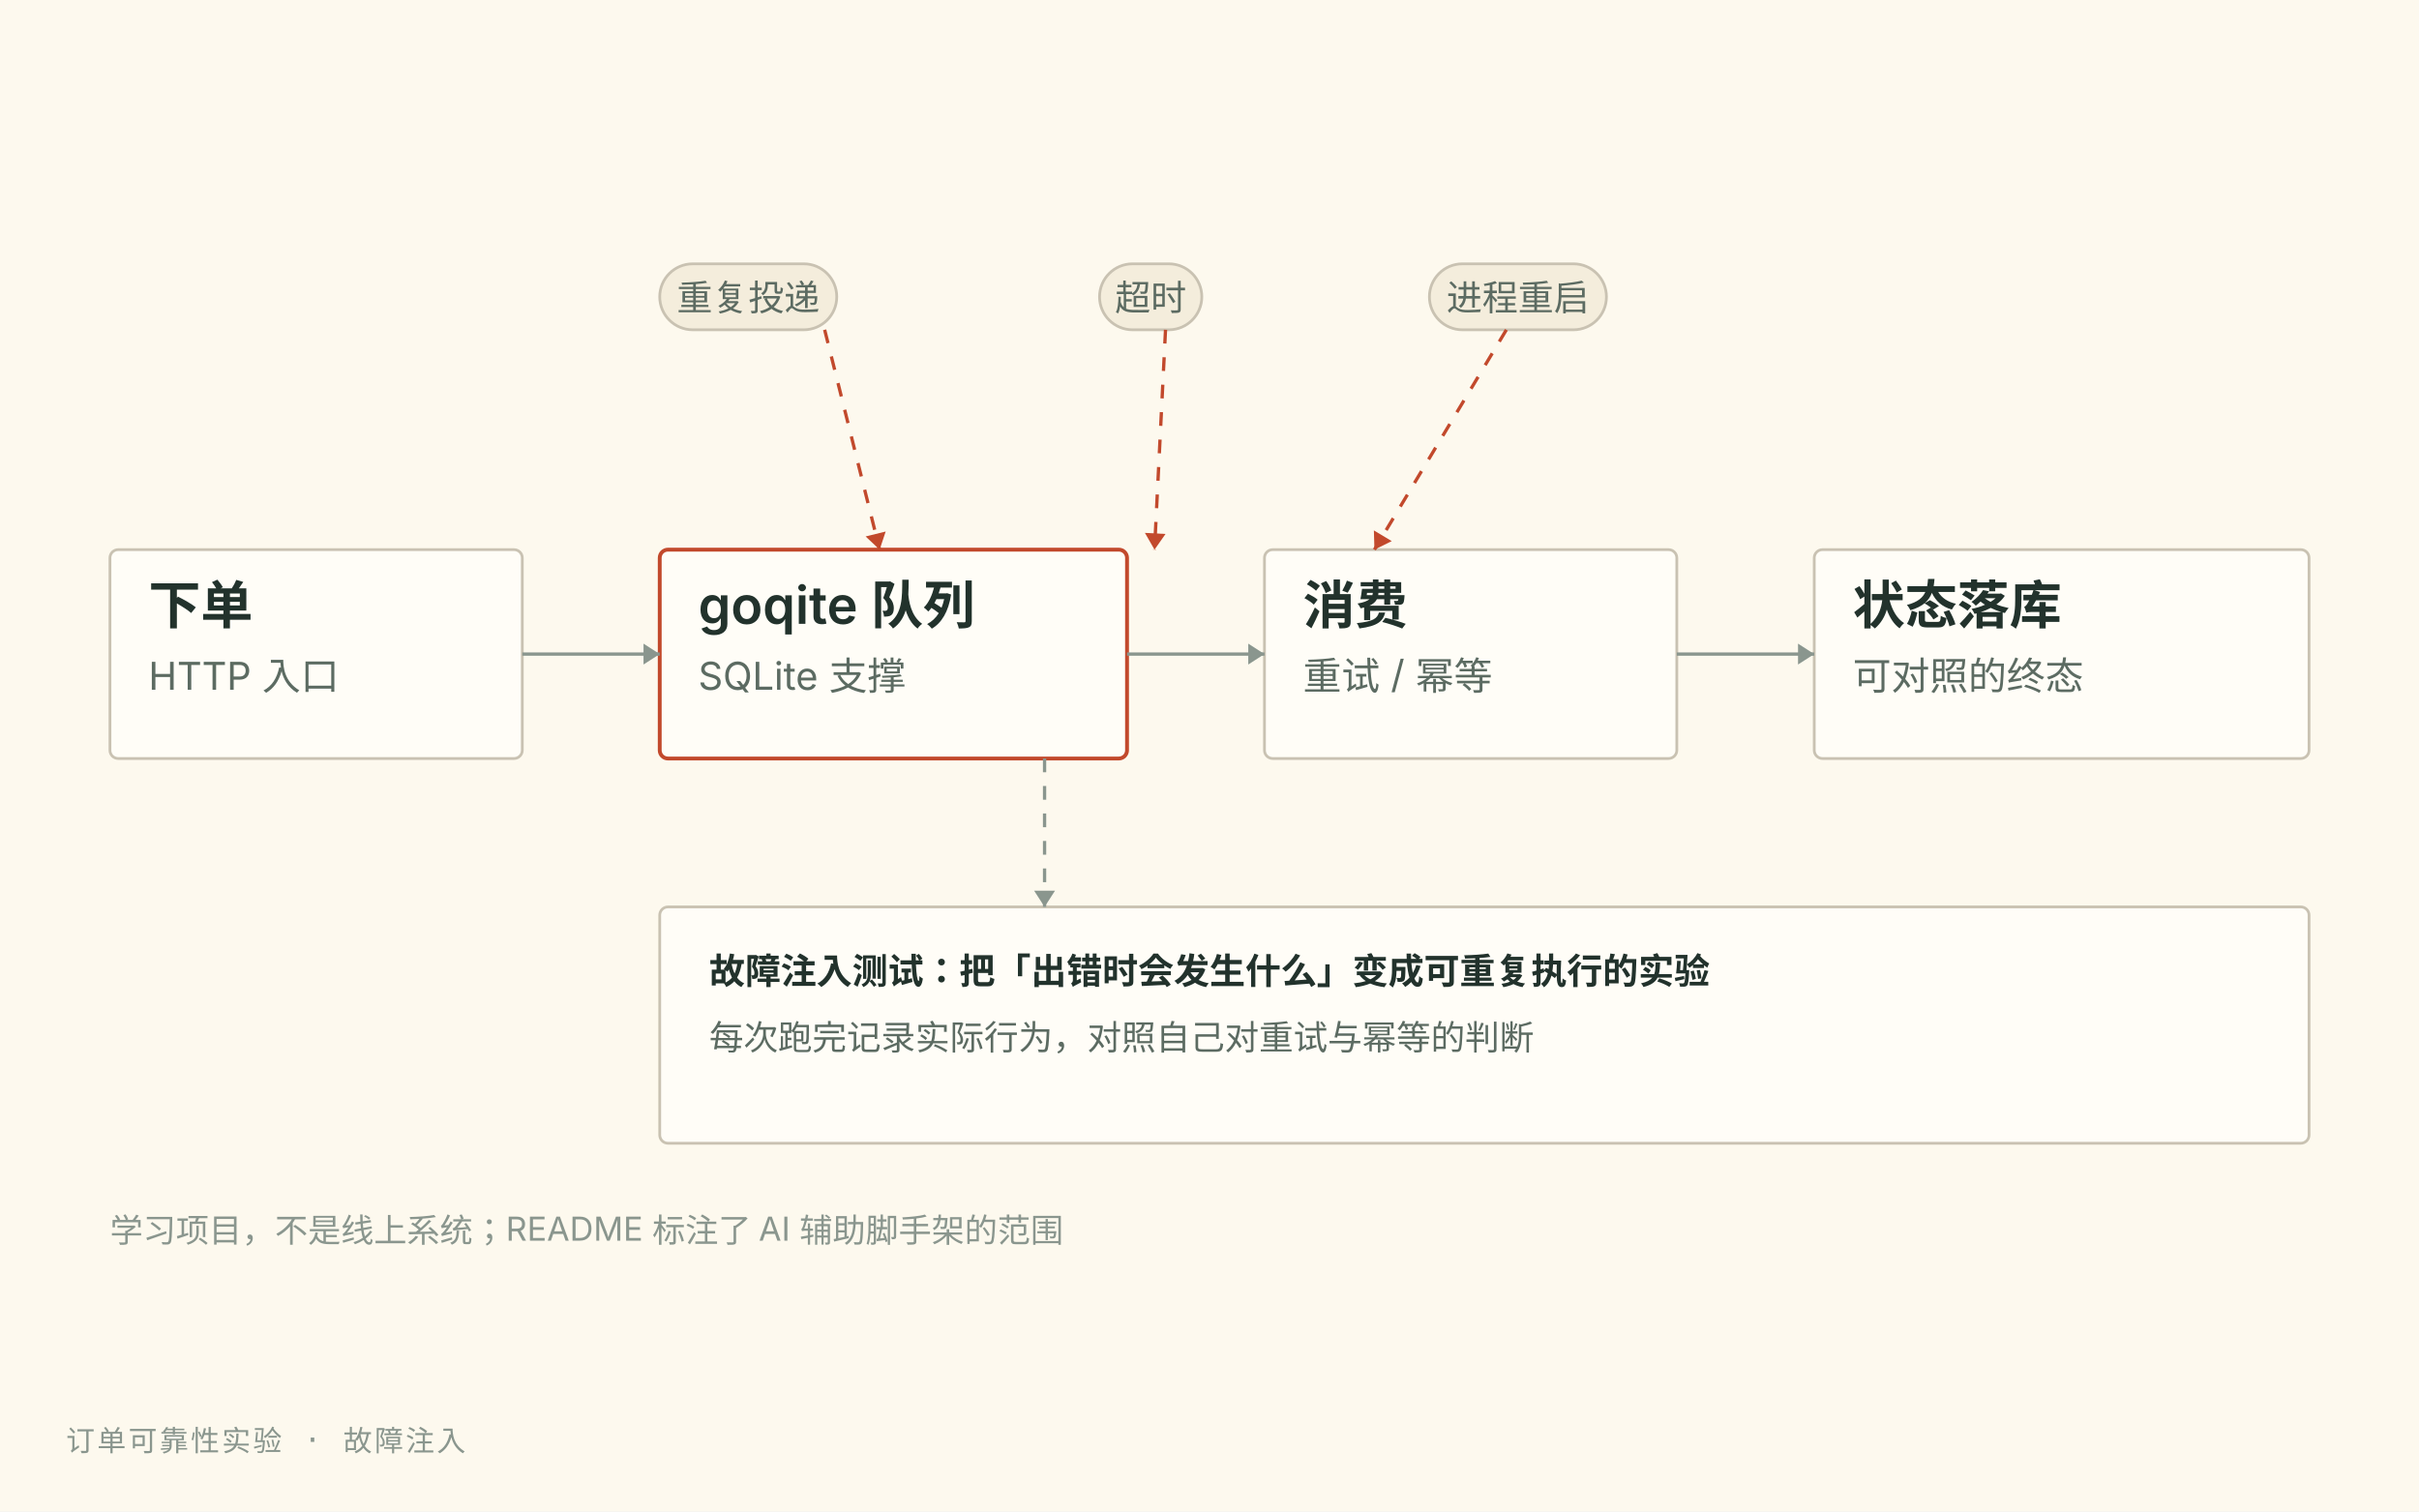
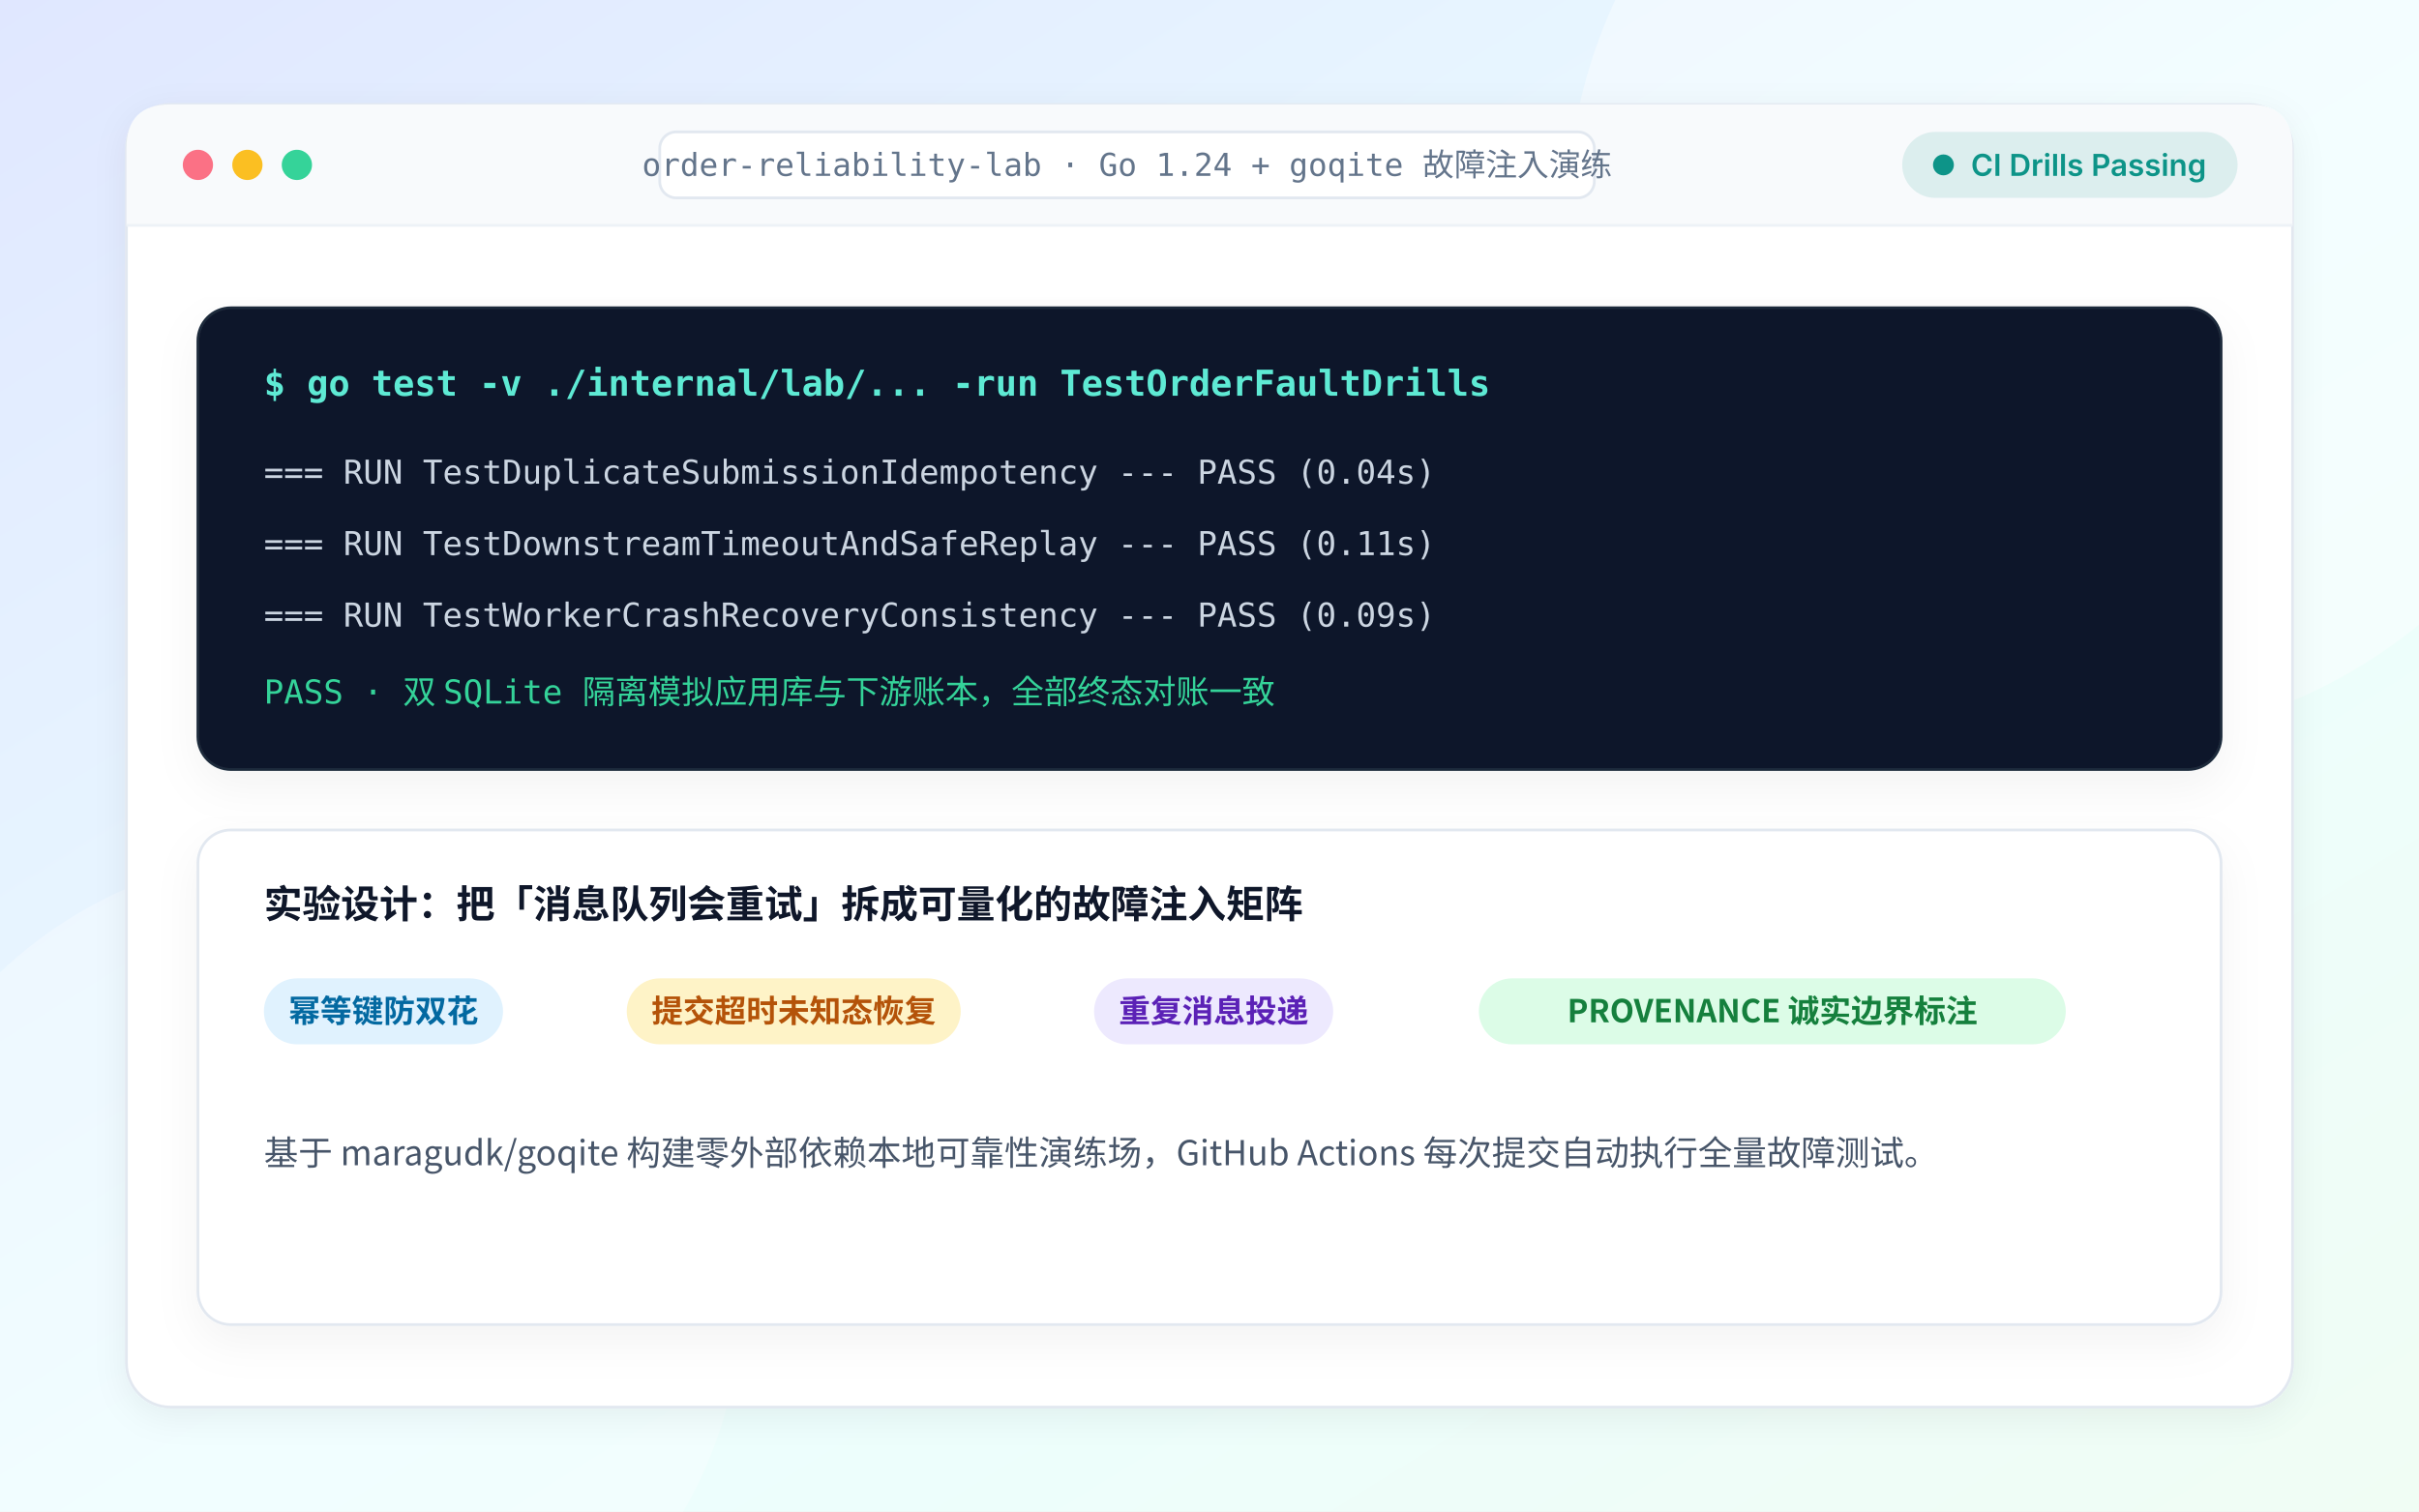
- <svg xmlns="http://www.w3.org/2000/svg" viewBox="0 0 880 550" width="880" height="550" role="img" aria-label="订单可靠性实验 · 故障注入">
-   <rect width="880" height="550" fill="#fdf9ee" />
-   <g font-family="-apple-system, BlinkMacSystemFont, 'Segoe UI', 'PingFang SC', 'Microsoft YaHei', sans-serif">
+ <svg xmlns="http://www.w3.org/2000/svg" viewBox="0 0 880 550" width="880" height="550" role="img" aria-label="order-reliability-lab · Go 1.24 + goqite 故障注入演练">
+   <defs>
+     <linearGradient id="bg" x1="0" y1="0" x2="1" y2="1">
+       <stop offset="0%" stop-color="#e0e7ff" />
+       <stop offset="55%" stop-color="#ecfeff" />
+       <stop offset="100%" stop-color="#f0fdf4" />
+     </linearGradient>
+     <filter id="winShadow" x="-8%" y="-6%" width="116%" height="120%">
+       <feDropShadow dx="0" dy="18" stdDeviation="22" flood-color="#0f172a" flood-opacity="0.13" />
+       <feDropShadow dx="0" dy="3" stdDeviation="6" flood-color="#0f172a" flood-opacity="0.06" />
+     </filter>
+     <filter id="cardShadow" x="-6%" y="-6%" width="112%" height="118%">
+       <feDropShadow dx="0" dy="6" stdDeviation="8" flood-color="#0f172a" flood-opacity="0.05" />
+     </filter>
+   </defs>
+   <rect width="880" height="550" fill="url(#bg)" />
+   <circle cx="760" cy="80" r="190" fill="#ffffff" opacity="0.38" />
+   <circle cx="110" cy="470" r="160" fill="#ffffff" opacity="0.28" />
+   <g filter="url(#winShadow)">
+     <rect x="46" y="38" width="788" height="474" rx="16" fill="#ffffff" stroke="#e2e8f0" stroke-width="1" />
+     <path d="M46 54 Q46 38 62 38 L818 38 Q834 38 834 54 L834 82 L46 82 Z" fill="#f8fafc" />
+     <line x1="46" y1="82" x2="834" y2="82" stroke="#edf2f7" stroke-width="1" />
+     <circle cx="72" cy="60" r="5.5" fill="#fb7185" />
+     <circle cx="90" cy="60" r="5.5" fill="#fbbf24" />
+     <circle cx="108" cy="60" r="5.5" fill="#34d399" />
+     <rect x="240" y="48" width="340" height="24" rx="6" fill="#ffffff" stroke="#e2e8f0" />
+     <text x="410" y="64" text-anchor="middle" font-family="ui-monospace, SFMono-Regular, Menlo, Consolas, monospace" font-size="11.5" fill="#64748b">order-reliability-lab · Go 1.24 + goqite 故障注入演练</text>
+     <rect x="692" y="48" width="122" height="24" rx="12" fill="#0d9488" fill-opacity="0.12" />
+     <circle cx="707" cy="60" r="3.8" fill="#0d9488" />
+     <text x="717" y="64" font-family="-apple-system, 'PingFang SC', 'Microsoft YaHei', sans-serif" font-size="11" font-weight="600" fill="#0d9488">CI Drills Passing</text>
+   </g>
+   <g font-family="-apple-system, BlinkMacSystemFont, 'PingFang SC', 'Noto Sans CJK SC', 'Microsoft YaHei', sans-serif">
+     <rect x="72" y="112" width="736" height="168" rx="12" fill="#0f172a" stroke="#1e293b" filter="url(#cardShadow)" />
+     <text x="96" y="144" font-family="ui-monospace, Consolas, monospace" font-size="13" font-weight="600" fill="#5eead4">$ go test -v ./internal/lab/... -run TestOrderFaultDrills</text>
+     <text x="96" y="176" font-family="ui-monospace, Consolas, monospace" font-size="12" fill="#cbd5e1">=== RUN   TestDuplicateSubmissionIdempotency   --- PASS (0.04s)</text>
+     <text x="96" y="202" font-family="ui-monospace, Consolas, monospace" font-size="12" fill="#cbd5e1">=== RUN   TestDownstreamTimeoutAndSafeReplay   --- PASS (0.11s)</text>
+     <text x="96" y="228" font-family="ui-monospace, Consolas, monospace" font-size="12" fill="#cbd5e1">=== RUN   TestWorkerCrashRecoveryConsistency   --- PASS (0.09s)</text>
+     <text x="96" y="256" font-family="ui-monospace, Consolas, monospace" font-size="12" fill="#34d399">PASS · 双 SQLite 隔离模拟应用库与下游账本，全部终态对账一致</text>
+     <rect x="72" y="302" width="736" height="180" rx="12" fill="#ffffff" stroke="#e2e8f0" filter="url(#cardShadow)" />
+     <text x="96" y="334" font-size="14" font-weight="700" fill="#0f172a">实验设计：把「消息队列会重试」拆成可量化的故障注入矩阵</text>
    <g>
-       <rect x="40" y="200" width="150" height="76" rx="3" fill="#fffdf7" stroke="#c9c2b2" stroke-width="1" />
-       <text x="54" y="227" font-size="19" font-weight="600" fill="#22322c">下单</text>
-       <text x="54" y="251" font-size="14" fill="#5c6b62">HTTP 入口</text>
+       <rect x="96" y="356" width="87" height="24" rx="12" fill="#e0f2fe" />
+       <text x="139.5" y="372" text-anchor="middle" font-size="11.5" font-weight="600" fill="#0369a1">幂等键防双花</text>
    </g>
    <g>
-       <rect x="240" y="200" width="170" height="76" rx="3" fill="#fffdf7" stroke="#c2492c" stroke-width="1.4" />
-       <text x="254" y="227" font-size="19" font-weight="600" fill="#22322c">goqite 队列</text>
-       <text x="254" y="251" font-size="14" fill="#5c6b62">SQLite 支撑</text>
+       <rect x="228" y="356" width="121.5" height="24" rx="12" fill="#fef3c7" />
+       <text x="288.75" y="372" text-anchor="middle" font-size="11.5" font-weight="600" fill="#b45309">提交超时未知态恢复</text>
    </g>
    <g>
-       <rect x="460" y="200" width="150" height="76" rx="3" fill="#fffdf7" stroke="#c9c2b2" stroke-width="1" />
-       <text x="474" y="227" font-size="19" font-weight="600" fill="#22322c">消费</text>
-       <text x="474" y="251" font-size="14" fill="#5c6b62">重试 / 幂等</text>
+       <rect x="398" y="356" width="87" height="24" rx="12" fill="#ede9fe" />
+       <text x="441.5" y="372" text-anchor="middle" font-size="11.5" font-weight="600" fill="#5b21b6">重复消息投递</text>
    </g>
    <g>
-       <rect x="660" y="200" width="180" height="76" rx="3" fill="#fffdf7" stroke="#c9c2b2" stroke-width="1" />
-       <text x="674" y="227" font-size="19" font-weight="600" fill="#22322c">状态落库</text>
-       <text x="674" y="251" font-size="14" fill="#5c6b62">可对照的终态</text>
+       <rect x="538" y="356" width="213.5" height="24" rx="12" fill="#dcfce7" />
+       <text x="644.75" y="372" text-anchor="middle" font-size="11.5" font-weight="600" fill="#15803d">PROVENANCE 诚实边界标注</text>
    </g>
-     <g stroke="#8a968e" stroke-width="1.2" fill="none">
-       <path d="M190 238 L240 238" />
-       <polygon points="240,238 234.1,241.8 234.1,234.2" fill="#8a968e" stroke="none" />
-     </g>
-     <g stroke="#8a968e" stroke-width="1.2" fill="none">
-       <path d="M410 238 L460 238" />
-       <polygon points="460,238 454.1,241.8 454.1,234.2" fill="#8a968e" stroke="none" />
-     </g>
-     <g stroke="#8a968e" stroke-width="1.2" fill="none">
-       <path d="M610 238 L660 238" />
-       <polygon points="660,238 654.1,241.8 654.1,234.2" fill="#8a968e" stroke="none" />
-     </g>
-     <g>
-       <rect x="240" y="96" width="64.4" height="24" rx="12" fill="#f4eddc" stroke="#c9c2b2" />
-       <text x="272.2" y="113" font-size="13" fill="#5c6b62" text-anchor="middle">重复投递</text>
-     </g>
-     <g>
-       <rect x="400" y="96" width="37.2" height="24" rx="12" fill="#f4eddc" stroke="#c9c2b2" />
-       <text x="418.6" y="113" font-size="13" fill="#5c6b62" text-anchor="middle">超时</text>
-     </g>
-     <g>
-       <rect x="520" y="96" width="64.4" height="24" rx="12" fill="#f4eddc" stroke="#c9c2b2" />
-       <text x="552.2" y="113" font-size="13" fill="#5c6b62" text-anchor="middle">进程重启</text>
-     </g>
-     <g stroke="#c2492c" stroke-width="1.2" fill="none">
-       <path d="M300 120 L320 200" stroke-dasharray="5 5" />
-       <polygon points="320,200 314.9,195.2 322.2,193.4" fill="#c2492c" stroke="none" />
-     </g>
-     <g stroke="#c2492c" stroke-width="1.2" fill="none">
-       <path d="M424 120 L420 200" stroke-dasharray="5 5" />
-       <polygon points="420,200 416.5,193.9 424.0,194.3" fill="#c2492c" stroke="none" />
-     </g>
-     <g stroke="#c2492c" stroke-width="1.2" fill="none">
-       <path d="M548 120 L500 200" stroke-dasharray="5 5" />
-       <polygon points="500,200 499.8,193.0 506.3,196.9" fill="#c2492c" stroke="none" />
-     </g>
-     <rect x="240" y="330" width="600" height="86" rx="3" fill="#fffdf7" stroke="#c9c2b2" />
-     <text x="258" y="358" font-size="13" fill="#22322c" text-anchor="start" font-weight="600">故障注入测试：把「出错时会发生什么」变成可重复执行的实验</text>
-     <text x="258" y="382" font-size="12.5" fill="#5c6b62" text-anchor="start" font-weight="400">每次跑完记录实际行为，对照自己对重试与幂等的判断</text>
-     <g stroke="#8a968e" stroke-width="1.2" fill="none">
-       <path d="M380 276 L380 330" stroke-dasharray="5 5" />
-       <polygon points="380,330 376.2,324.1 383.8,324.1" fill="#8a968e" stroke="none" />
-     </g>
-     <text x="40" y="452" font-size="12" fill="#8a968e" text-anchor="start" font-weight="400">学习项目，不是线上系统；README 标注了 AI 辅助脚手架的范围</text>
+     <text x="96" y="424" font-size="12.5" fill="#475569">基于 maragudk/goqite 构建零外部依赖本地可靠性演练场，GitHub Actions 每次提交自动执行全量故障测试。</text>
  </g>
-   <text x="24" y="528" font-family="ui-monospace, Menlo, Consolas, monospace" font-size="10.5" fill="#8a968e" letter-spacing="0.08em">订单可靠性实验 · 故障注入</text>
</svg>
